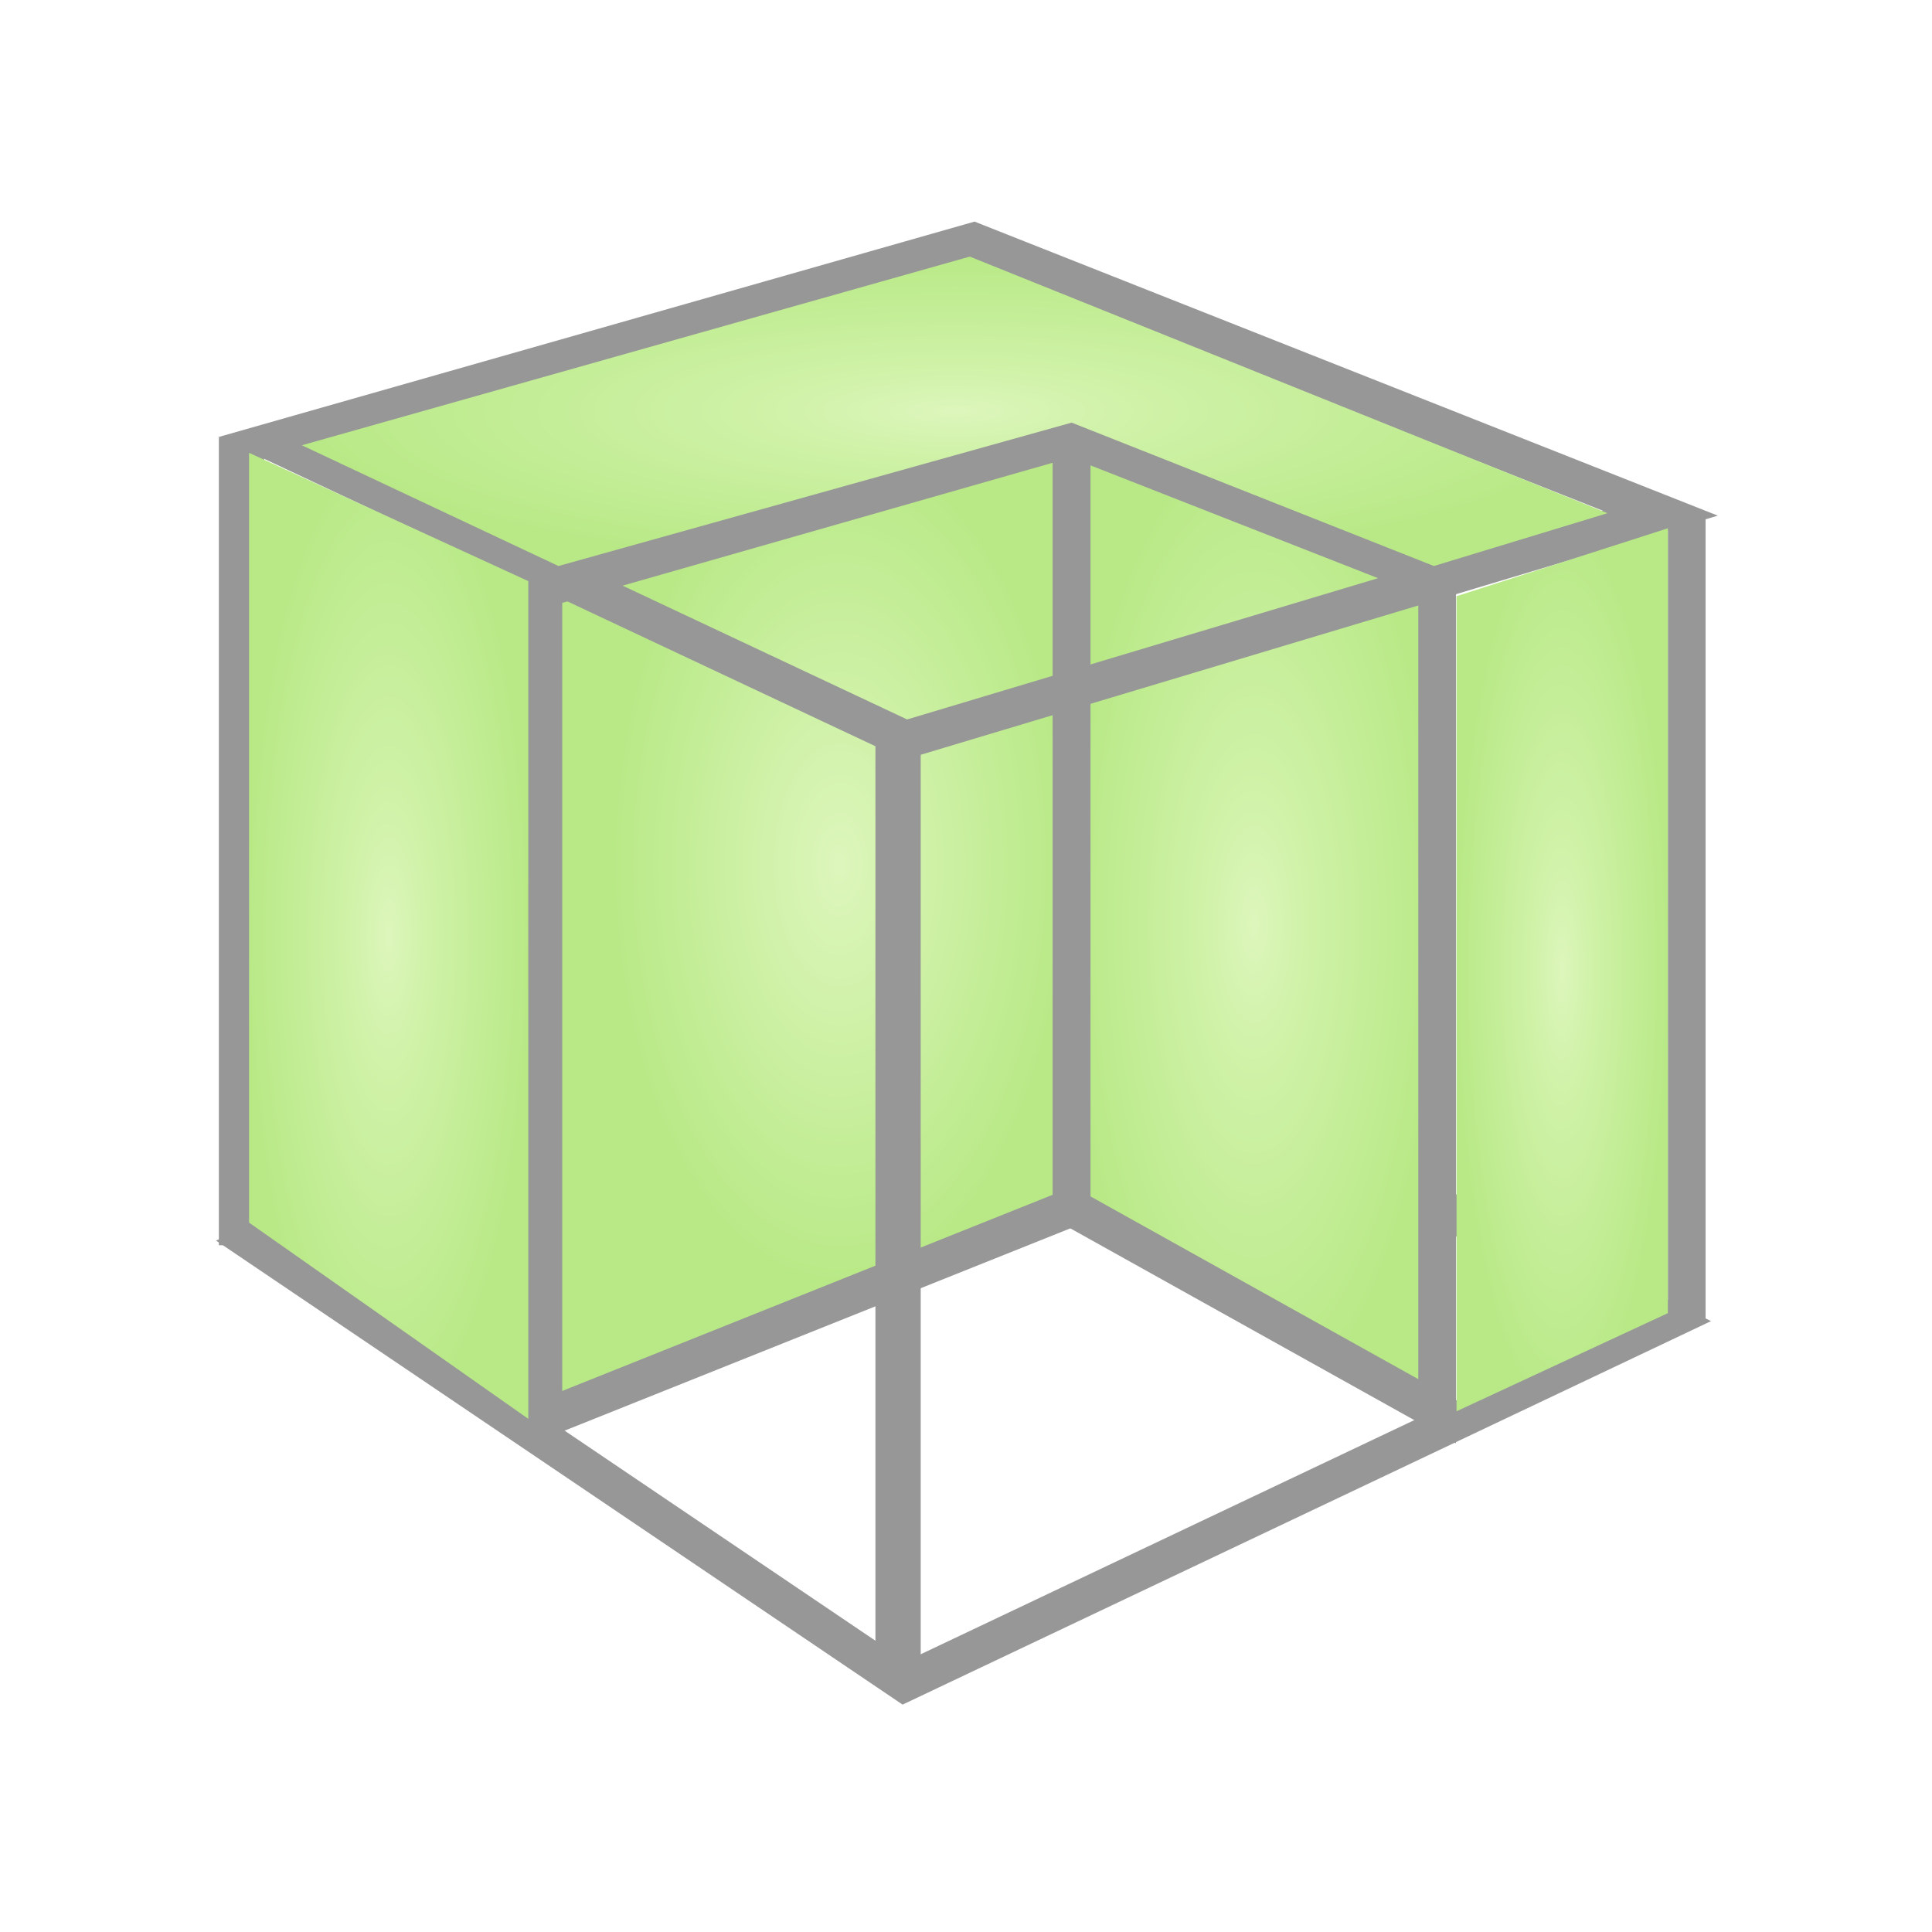
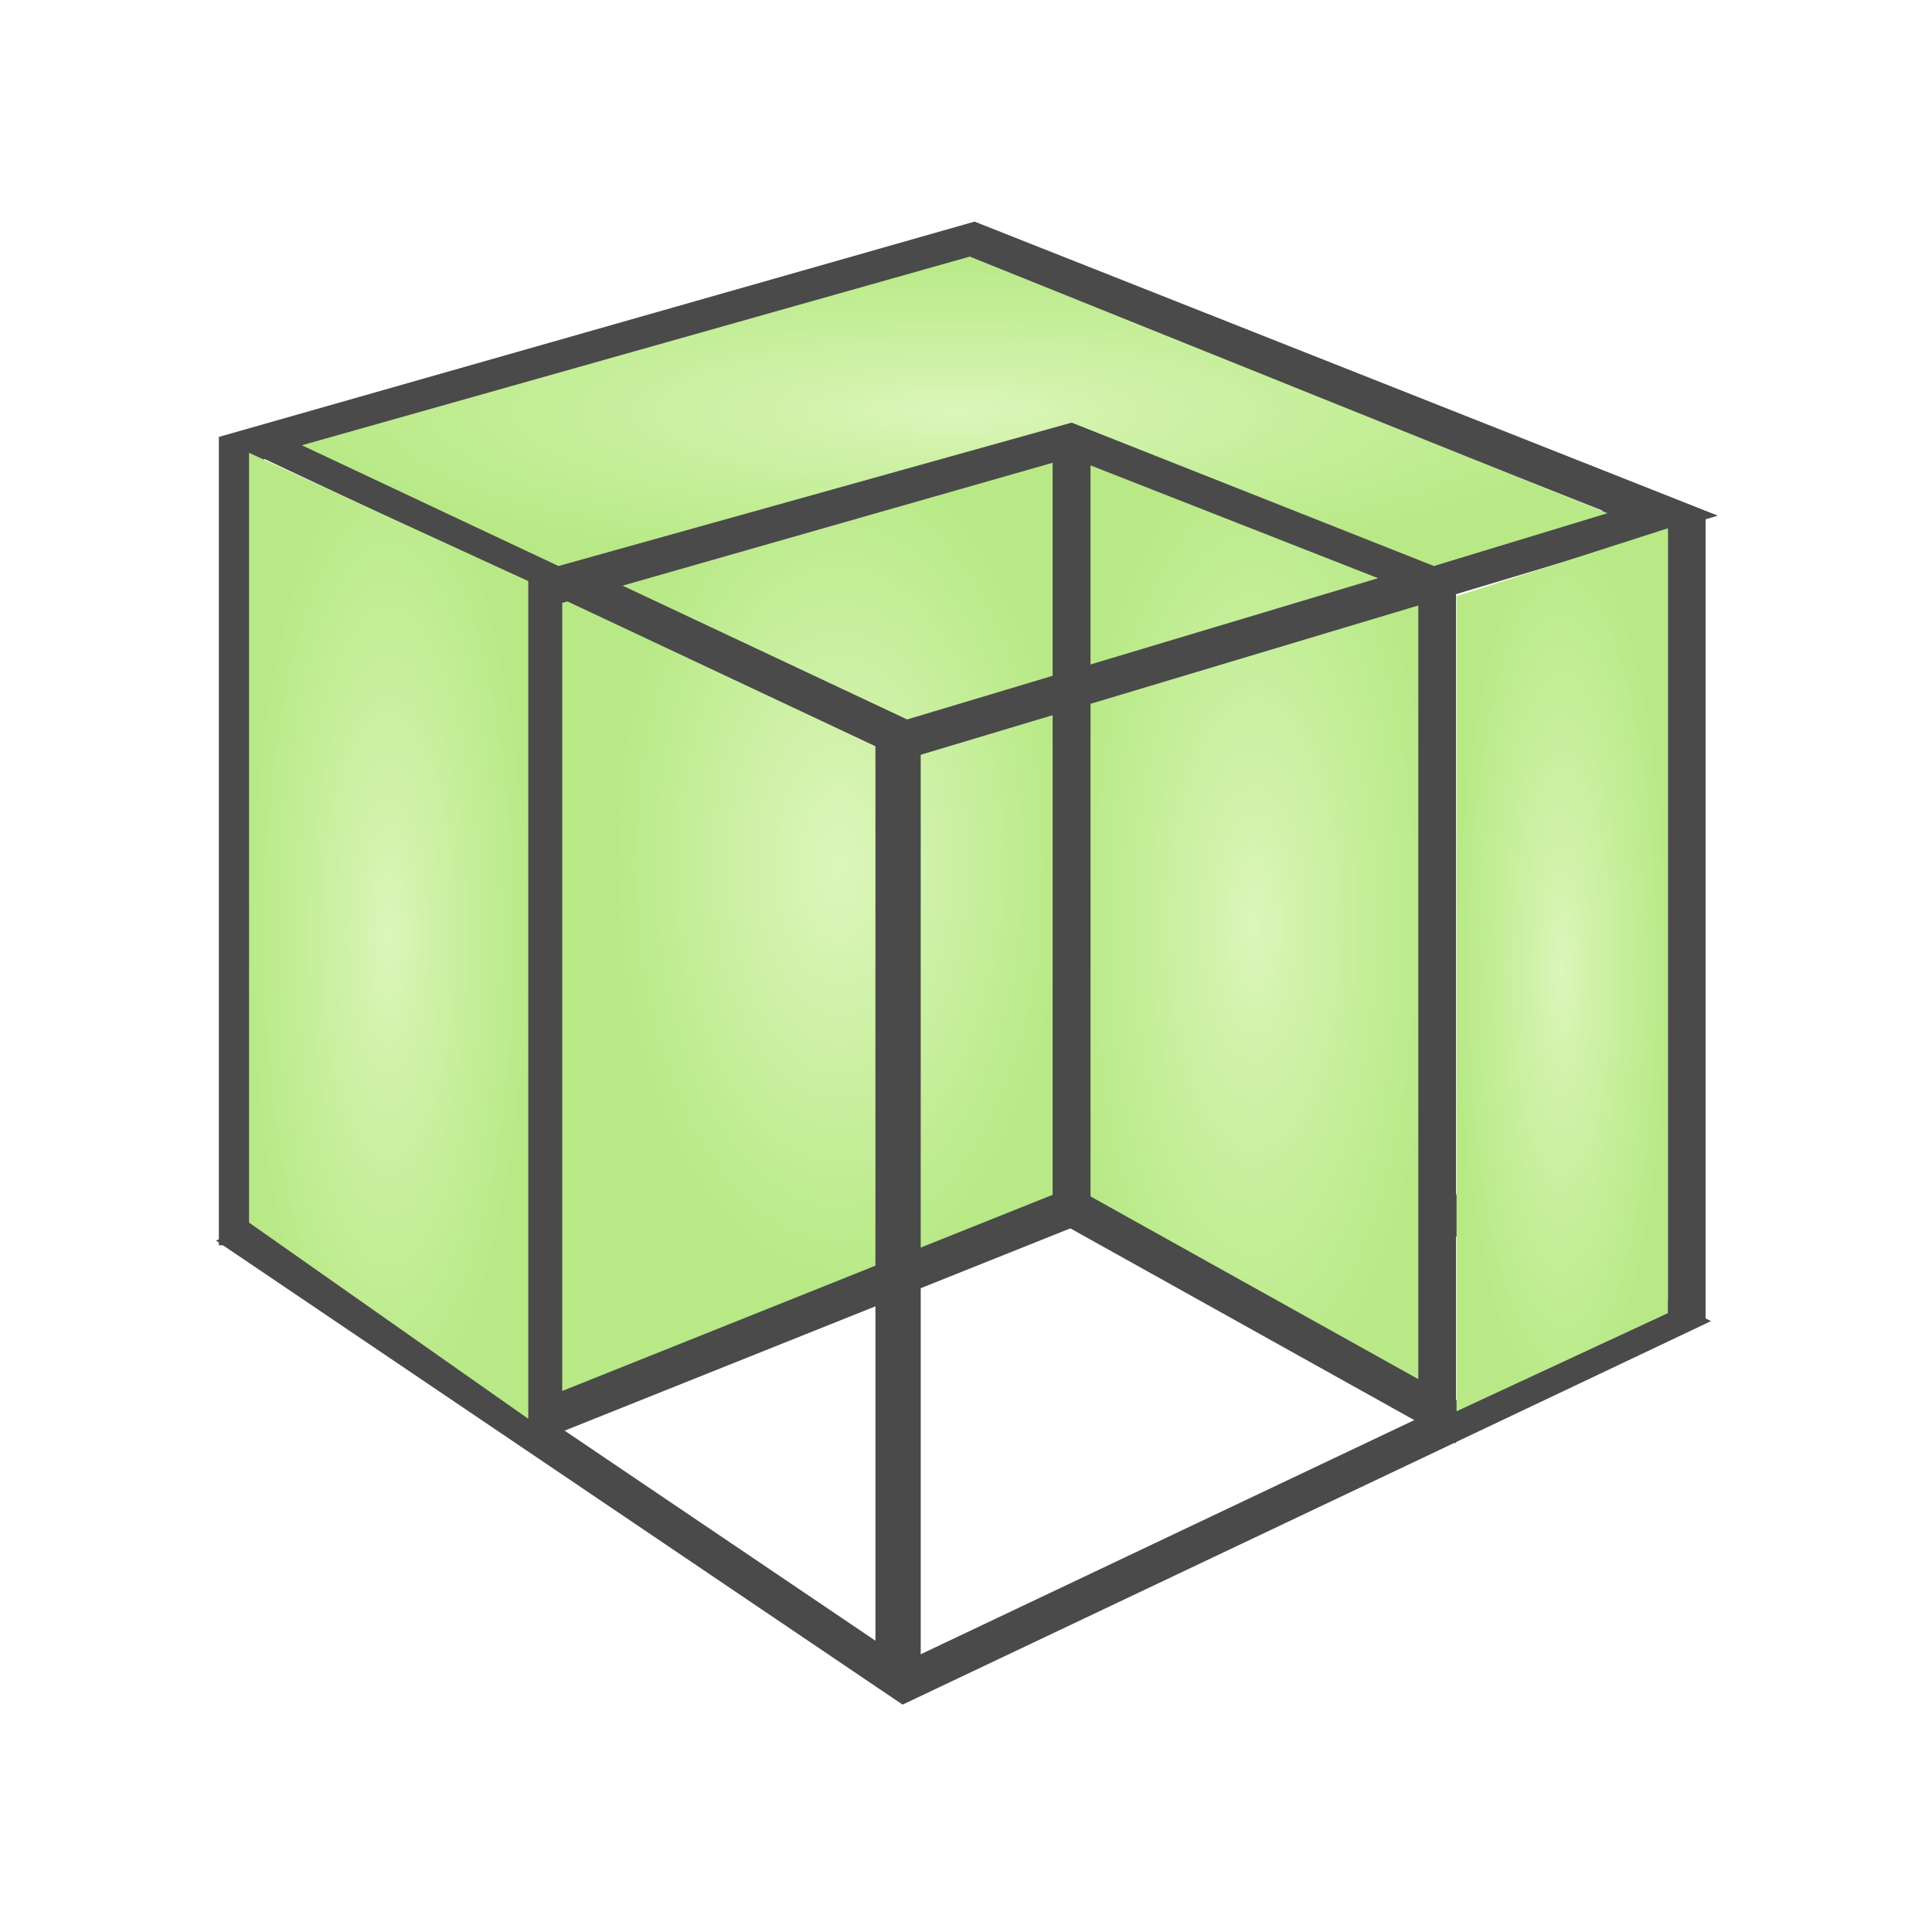
<svg xmlns="http://www.w3.org/2000/svg" width="256px" height="256px" viewBox="0 0 256 256" version="1.1">
  <defs>
    <radialGradient cx="56.078%" cy="43.477%" fx="56.078%" fy="43.477%" r="43.544%" id="radialGradient-1">
      <stop stop-color="#DDF6BC" offset="0%" />
      <stop stop-color="#B8E986" offset="100%" />
    </radialGradient>
    <radialGradient cx="50%" cy="50%" fx="50%" fy="50%" r="50.954%" id="radialGradient-2">
      <stop stop-color="#DDF6BC" offset="0%" />
      <stop stop-color="#D0F2A9" offset="25.961%" />
      <stop stop-color="#B8E986" offset="100%" />
    </radialGradient>
  </defs>
  <g id="Page-1" stroke="none" stroke-width="1" fill="none" fill-rule="evenodd">
    <g id="Clip">
-       <polygon id="Path-360" stroke="#979797" stroke-width="5" points="34 165 128.5 129 221 175 119.816 223" />
+       <polygon id="Path-360" stroke="#4A4A4A" stroke-width="5" points="34 165 128.5 129 221 175 119.816 223" />
      <path d="M129,32 L129,129" id="Path-362" stroke="#979797" stroke-width="6" />
-       <polygon id="Path-366" stroke="#979797" stroke-width="5" fill="url(#radialGradient-1)" points="72 78 142 58 142 160 72 188" />
-       <polygon id="Path-366" stroke="#979797" stroke-width="5" fill="url(#radialGradient-2)" transform="translate(166.2153, 122.5) scale(-1, 1) translate(-166.2153, -122.5) " points="142 77 190.431 58 190.431 160 142 187" />
-       <polygon id="Path-360" stroke="#979797" stroke-width="5" points="36 58.5 129 32 220 68 120 98" />
-       <path d="M32,58 L32,165" id="Path-362" stroke="#979797" stroke-width="6" />
-       <path d="M119,98 L119,223" id="Path-362" stroke="#979797" stroke-width="6" />
-       <path d="M223.5,68 L223.5,175" id="Path-362" stroke="#979797" stroke-width="5" />
+       <polygon id="Path-366" stroke="#4A4A4A" stroke-width="5" fill="url(#radialGradient-1)" points="72 78 142 58 142 160 72 188" />
+       <polygon id="Path-366" stroke="#4A4A4A" stroke-width="5" fill="url(#radialGradient-2)" transform="translate(166.2153, 122.5) scale(-1, 1) translate(-166.2153, -122.5) " points="142 77 190.431 58 190.431 160 142 187" />
+       <polygon id="Path-360" stroke="#4A4A4A" stroke-width="5" points="36 58.5 129 32 220 68 120 98" />
+       <path d="M32,58 L32,165" id="Path-362" stroke="#4A4A4A" stroke-width="6" />
+       <path d="M119,98 L119,223" id="Path-362" stroke="#4A4A4A" stroke-width="6" />
+       <path d="M223.5,68 L223.5,175" id="Path-362" stroke="#4A4A4A" stroke-width="5" />
      <polygon id="Path-387" fill="url(#radialGradient-2)" points="40 59 74 75 142 56 190 75 213 68 128.5 34" />
      <polygon id="Path-388" fill="url(#radialGradient-2)" points="193 79 221 70 221 174 193 187" />
      <polygon id="Path-388" fill="url(#radialGradient-2)" points="33 60 70 77 70 188 33 162" />
    </g>
  </g>
</svg>
